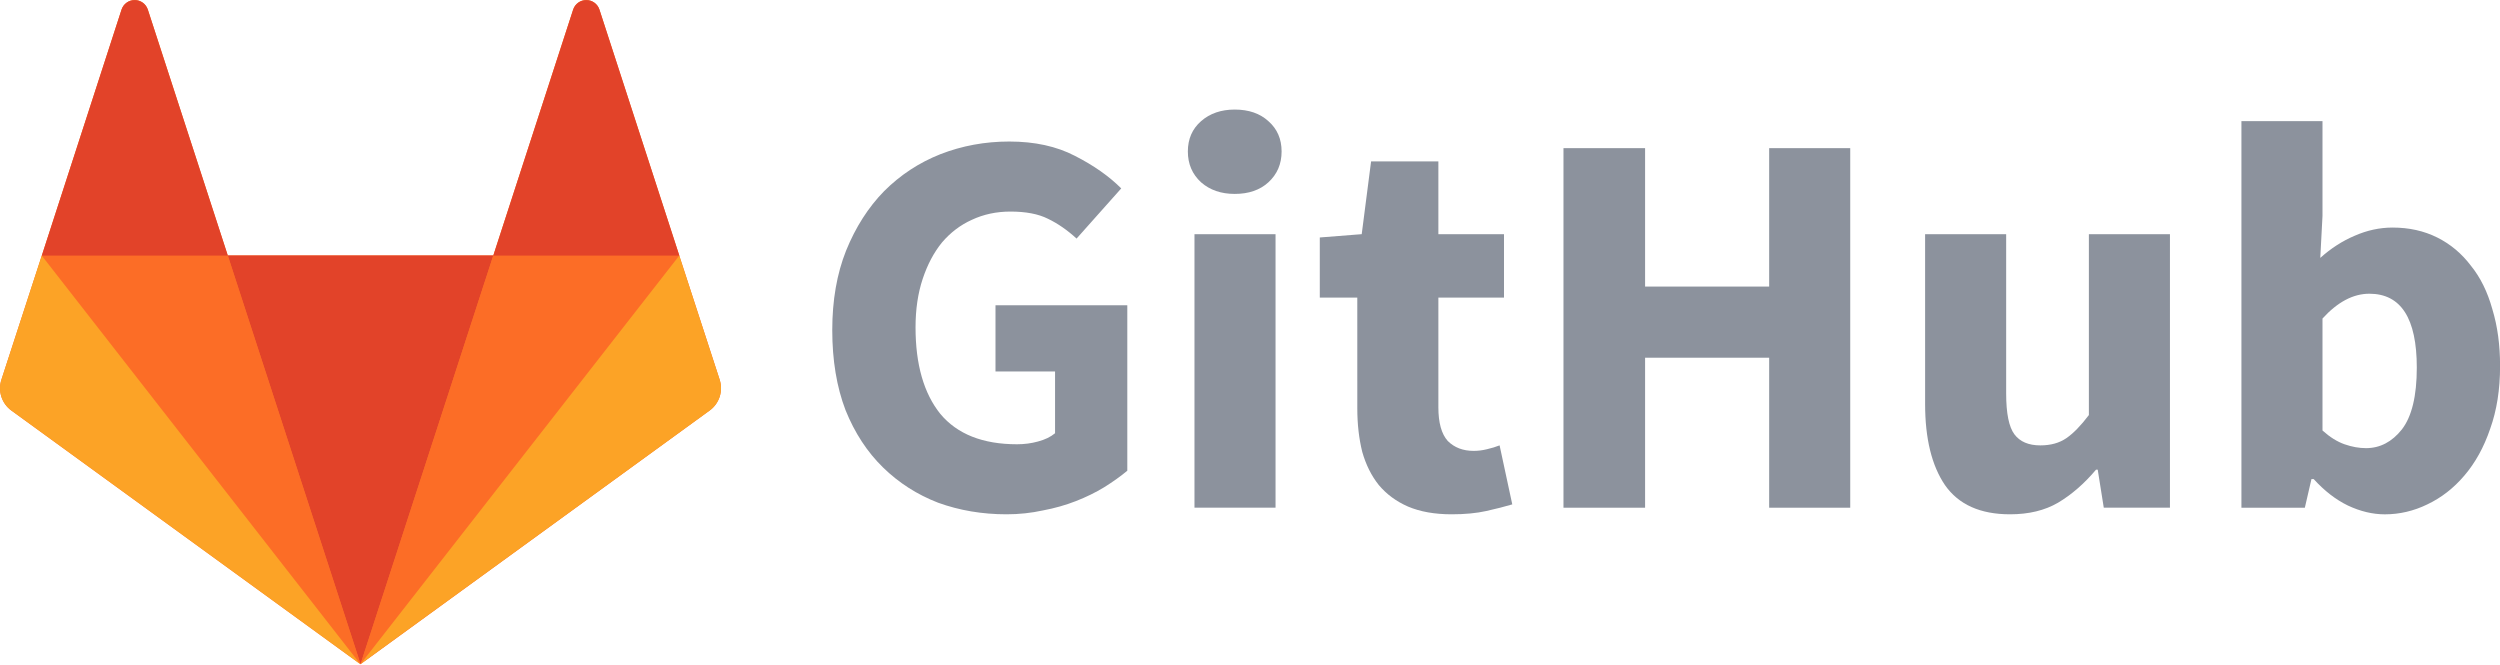
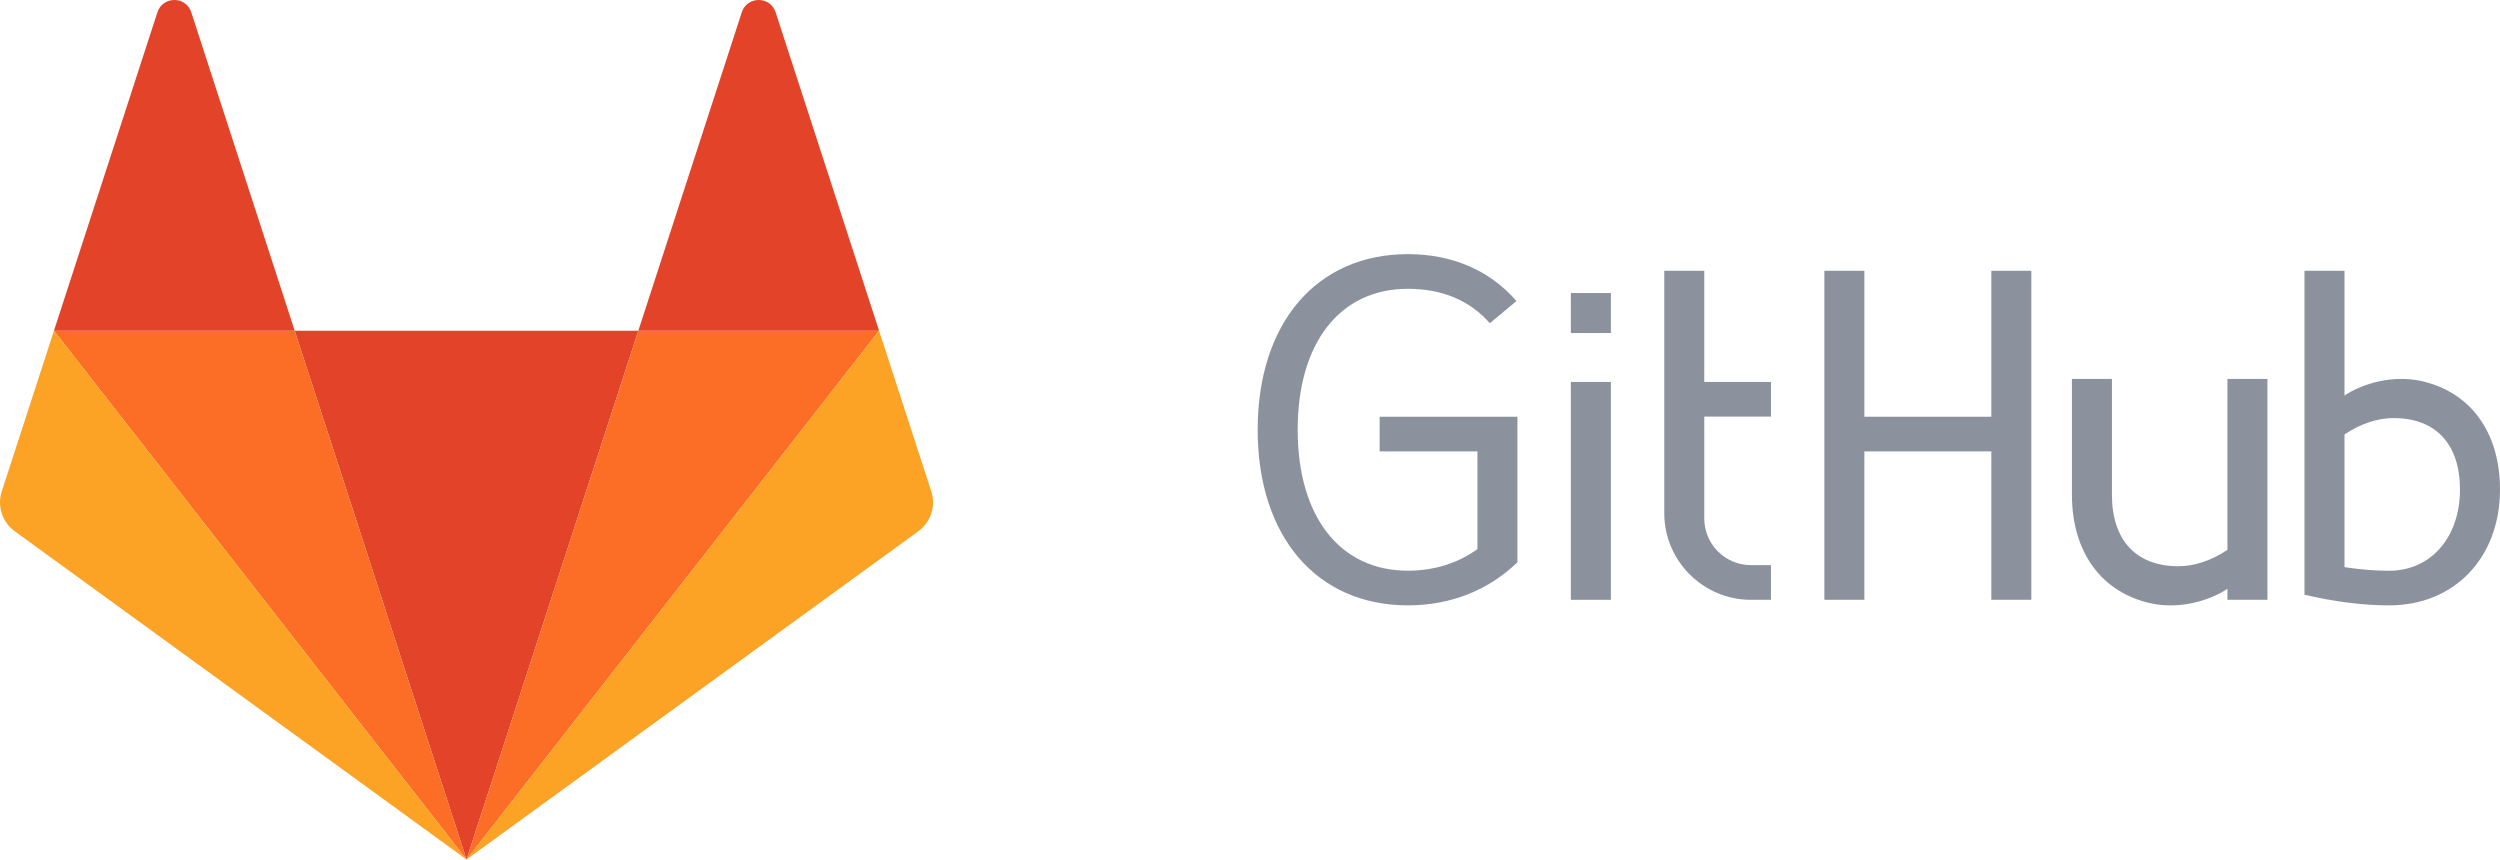
- <svg xmlns="http://www.w3.org/2000/svg" width="165.02mm" height="43.847mm" version="1.1" viewBox="0 0 165.02 43.847">
-   <defs>
-     <style>.cls-1{fill:#fc6d26;}.cls-2{fill:#e24329;}.cls-3{fill:#fca326;}</style>
-     <style>.cls-1{fill:#8c929d;}.cls-2{fill:#fc6d26;}.cls-3{fill:#e24329;}.cls-4{fill:#fca326;}</style>
-     <style>.cls-1{fill:#8c929d;}.cls-2{fill:#fc6d26;}.cls-3{fill:#e24329;}.cls-4{fill:#fca326;}</style>
-     <style>.cls-1{fill:#8c929d;}.cls-2{fill:#fc6d26;}.cls-3{fill:#e24329;}.cls-4{fill:#fca326;}</style>
-   </defs>
-   <g transform="translate(-28.478 -14.453)">
-     <g transform="matrix(.14098 0 0 .14098 10.991 -3.0283)">
-       <path class="cls-2" d="m461 301.81-18.91-58.12-37.42-115.28a6.47 6.47 0 0 0-12.27 0l-37.4 115.21h-124.34l-37.42-115.21a6.47 6.47 0 0 0-12.27 0l-37.35 115.21-18.92 58.19a12.89 12.89 0 0 0 4.66 14.39l163.46 118.8 163.46-118.8a12.9 12.9 0 0 0 4.72-14.39" fill="#fc6d26" />
-       <path class="cls-3" d="m292.86 434.89 62.14-191.28h-124.3z" fill="#e24329" />
-       <path class="cls-2" d="m292.82 434.9-62.16-191.29h-87z" fill="#fc6d26" />
-       <path class="cls-4" d="m143.59 243.68-18.92 58.12a12.89 12.89 0 0 0 4.66 14.39l163.46 118.81z" fill="#fca326" />
-       <path class="cls-3" d="m143.61 243.68h87.11l-37.49-115.21a6.47 6.47 0 0 0-12.27 0z" fill="#e24329" />
-       <path class="cls-2" d="m292.86 434.9 62.14-191.29h87.1z" fill="#fc6d26" />
-       <path class="cls-4" d="m442.07 243.68 18.93 58.12a12.89 12.89 0 0 1-4.66 14.39l-163.47 118.7z" fill="#fca326" />
-       <path class="cls-3" d="m442.12 243.68h-87.12l37.42-115.21a6.47 6.47 0 0 1 12.27 0l37.42 115.21z" fill="#e24329" />
-     </g>
-     <g fill="#8c929d" stroke-width=".91" aria-label="GitHub">
-       <path d="m83.414 36.244q0-2.949 0.91-5.242 0.946-2.33 2.512-3.931 1.602-1.602 3.713-2.439 2.148-0.837 4.55-0.837 2.512 0 4.332 0.946 1.857 0.946 3.058 2.148l-2.949 3.312q-0.91-0.837-1.893-1.31-0.946-0.473-2.475-0.473-1.383 0-2.548 0.546-1.128 0.51-1.966 1.492-0.801 0.983-1.274 2.402-0.473 1.42-0.473 3.203 0 3.677 1.638 5.715 1.675 2.002 5.06 2.002 0.728 0 1.383-0.182 0.692-0.182 1.128-0.546v-4.077h-3.931v-4.368h8.7v10.92q-0.655 0.546-1.529 1.092-0.837 0.51-1.857 0.91-1.019 0.4-2.184 0.619-1.165 0.255-2.402 0.255-2.402 0-4.514-0.764-2.075-0.801-3.64-2.33-1.565-1.529-2.475-3.786-0.874-2.293-0.874-5.278z" />
-       <path d="m109.98 27.253q-1.347 0-2.22-0.764-0.874-0.801-0.874-2.038t0.874-2.002q0.874-0.764 2.22-0.764 1.383 0 2.22 0.764 0.874 0.764 0.874 2.002t-0.874 2.038q-0.837 0.764-2.22 0.764zm-2.657 2.657h5.351v18.055h-5.351z" />
-       <path d="m118.07 34.096h-2.475v-3.968l2.767-0.218 0.619-4.805h4.441v4.805h4.332v4.186h-4.332v7.244q0 1.529 0.619 2.22 0.655 0.655 1.711 0.655 0.437 0 0.874-0.109 0.473-0.109 0.837-0.255l0.837 3.895q-0.728 0.218-1.711 0.437t-2.293 0.218q-1.675 0-2.876-0.51-1.165-0.51-1.929-1.42-0.728-0.91-1.092-2.184-0.328-1.31-0.328-2.876z" />
-       <path d="m131.68 24.232h5.387v9.137h8.19v-9.137h5.351v23.734h-5.351v-9.901h-8.19v9.901h-5.387z" />
-       <path d="m155.55 29.91h5.351v10.52q0 1.966 0.546 2.694t1.711 0.728q1.019 0 1.711-0.473 0.692-0.473 1.492-1.529v-11.94h5.351v18.055h-4.368l-0.4-2.512h-0.109q-1.165 1.383-2.512 2.184-1.31 0.764-3.167 0.764-2.949 0-4.295-1.929-1.31-1.929-1.31-5.351z" />
-       <path d="m176.43 22.448h5.351v6.261l-0.146 2.767q1.056-0.946 2.257-1.456 1.238-0.546 2.512-0.546 1.638 0 2.949 0.655 1.31 0.655 2.22 1.857 0.946 1.165 1.42 2.876 0.51 1.675 0.51 3.749 0 2.33-0.655 4.15-0.619 1.82-1.711 3.094-1.056 1.238-2.439 1.893-1.347 0.655-2.803 0.655-1.201 0-2.439-0.582-1.201-0.582-2.257-1.747h-0.146l-0.437 1.893h-4.186zm5.351 20.421q0.728 0.655 1.456 0.91t1.42 0.255q1.383 0 2.366-1.238 0.983-1.274 0.983-4.077 0-4.878-3.131-4.878-1.602 0-3.094 1.638z" />
-     </g>
-   </g>
+ <svg xmlns="http://www.w3.org/2000/svg" width="251.639mm" height="86.512mm" viewBox="0 0 251.639 86.512" version="1.1" id="svg58926">
+   <defs id="defs58923" />
+   <path fill="#e24329" d="M 46.958,86.512 64.25,33.292 H 29.665 Z" id="path59005" style="fill-rule:evenodd;stroke-width:0.448" />
+   <path fill="#fc6d26" d="M 46.958,86.512 29.665,33.292 H 5.43 Z" id="path59007" style="fill-rule:evenodd;stroke-width:0.448" />
+   <path fill="#fca326" d="M 5.43,33.292 0.175,49.465 A 3.58,3.58 0 0 0 1.476,53.468 l 45.482,33.045 z" id="path59009" style="fill-rule:evenodd;stroke-width:0.448" />
+   <path fill="#e24329" d="M 5.43,33.292 H 29.665 L 19.25,1.237 c -0.536,-1.65 -2.869,-1.649 -3.405,0 z" id="path59011" style="fill-rule:evenodd;stroke-width:0.448" />
+   <path fill="#fc6d26" d="M 46.958,86.512 64.25,33.292 h 24.235 z" id="path59013" style="fill-rule:evenodd;stroke-width:0.448" />
+   <path fill="#fca326" d="M 88.485,33.292 93.74,49.465 A 3.58,3.58 0 0 1 92.44,53.468 L 46.958,86.512 Z" id="path59015" style="fill-rule:evenodd;stroke-width:0.448" />
+   <path fill="#e24329" d="M 88.485,33.292 H 64.25 L 74.665,1.237 c 0.536,-1.65 2.869,-1.649 3.405,0 z" id="path59017" style="fill-rule:evenodd;stroke-width:0.448" />
+   <path style="fill:#8c929d;fill-opacity:1;fill-rule:evenodd;stroke-width:0.448" d="m 158.115,38.445 h 4.028 v 21.929 h -4.028 z" id="path26995" />
+   <path style="fill:#8c929d;fill-opacity:1;fill-rule:evenodd;stroke-width:0.448" d="m 158.115,29.495 h 4.028 v 4.028 h -4.028 z" id="path26993" />
+   <path style="fill:#8c929d;fill-opacity:1;fill-rule:evenodd;stroke-width:0.448" d="m 178.259,38.445 v 3.491 h -6.713 v 10.248 c 0,1.255 0.488,2.435 1.376,3.322 0.879,0.884 2.075,1.38 3.322,1.377 h 2.014 v 3.491 h -2.014 c -4.812,0 -8.727,-3.915 -8.727,-8.727 V 27.257 h 4.028 v 11.188 z" id="path26991" />
+   <path style="fill:#8c929d;fill-opacity:1;fill-rule:evenodd;stroke-width:0.448" d="m 183.632,27.257 v 29.627 3.491 l 4.028,-9e-6 7e-5,-14.938 h 12.778 l -6e-5,14.938 4.027,9e-6 V 56.884 27.257 h -4.028 l 1.8e-4,14.688 h -12.778 l 6e-5,-14.688 z" id="path26989" />
+   <path id="path26985" style="fill:#8c929d;fill-opacity:1;fill-rule:evenodd;stroke-width:0.448" d="m 240.484,60.934 c -2.616,0 -5.484,-0.36 -8.525,-1.07 V 27.257 h 4.028 v 12.559 l 0.346,-0.225 c 0.022,-0.014 2.269,-1.45 5.365,-1.45 0.618,0 1.236,0.058 1.833,0.171 5.077,1.04 8.108,5.137 8.108,10.959 0,6.867 -4.587,11.663 -11.155,11.663 z m 0.448,-18.851 c -1.602,0 -3.277,0.548 -4.845,1.585 l -0.1,0.067 v 13.352 l 0.191,0.028 c 1.513,0.222 2.961,0.334 4.306,0.334 4.196,0 7.127,-3.363 7.127,-8.178 0,-4.568 -2.435,-7.188 -6.679,-7.188 z" />
+   <path style="fill:#8c929d;fill-opacity:1;fill-rule:evenodd;stroke-width:0.448" d="m 141.712,29.07 c -6.842,0 -11.092,5.436 -11.092,14.187 0,8.751 4.25,14.187 11.092,14.187 2.571,0 4.959,-0.729 6.906,-2.109 l 0.094,-0.067 V 45.436 h -9.846 v -3.491 h 13.873 V 56.595 c -2.937,2.839 -6.748,4.338 -11.028,4.338 -9.185,0 -15.12,-6.939 -15.12,-17.677 0,-10.738 5.935,-17.677 15.12,-17.677 4.472,0 8.247,1.633 10.933,4.724 l -2.683,2.23 c -2.026,-2.298 -4.8,-3.463 -8.25,-3.463 z" id="path26983" />
+   <path style="fill:#8c929d;fill-opacity:1;fill-rule:evenodd;stroke-width:0.448" d="m 224.204,38.142 h 4.028 v 22.233 h -4.028 v -1.115 l -0.346,0.225 c -0.022,0.014 -2.269,1.45 -5.365,1.45 -0.618,0 -1.236,-0.058 -1.833,-0.171 -5.077,-1.04 -8.109,-5.137 -8.109,-10.959 V 38.142 l 4.028,-4.3e-4 v 11.663 c 0,4.568 2.435,7.188 6.679,7.188 1.602,0 3.277,-0.548 4.845,-1.585 l 0.1,-0.067 -3.7e-4,-13.352 z" id="path25604" />
</svg>
